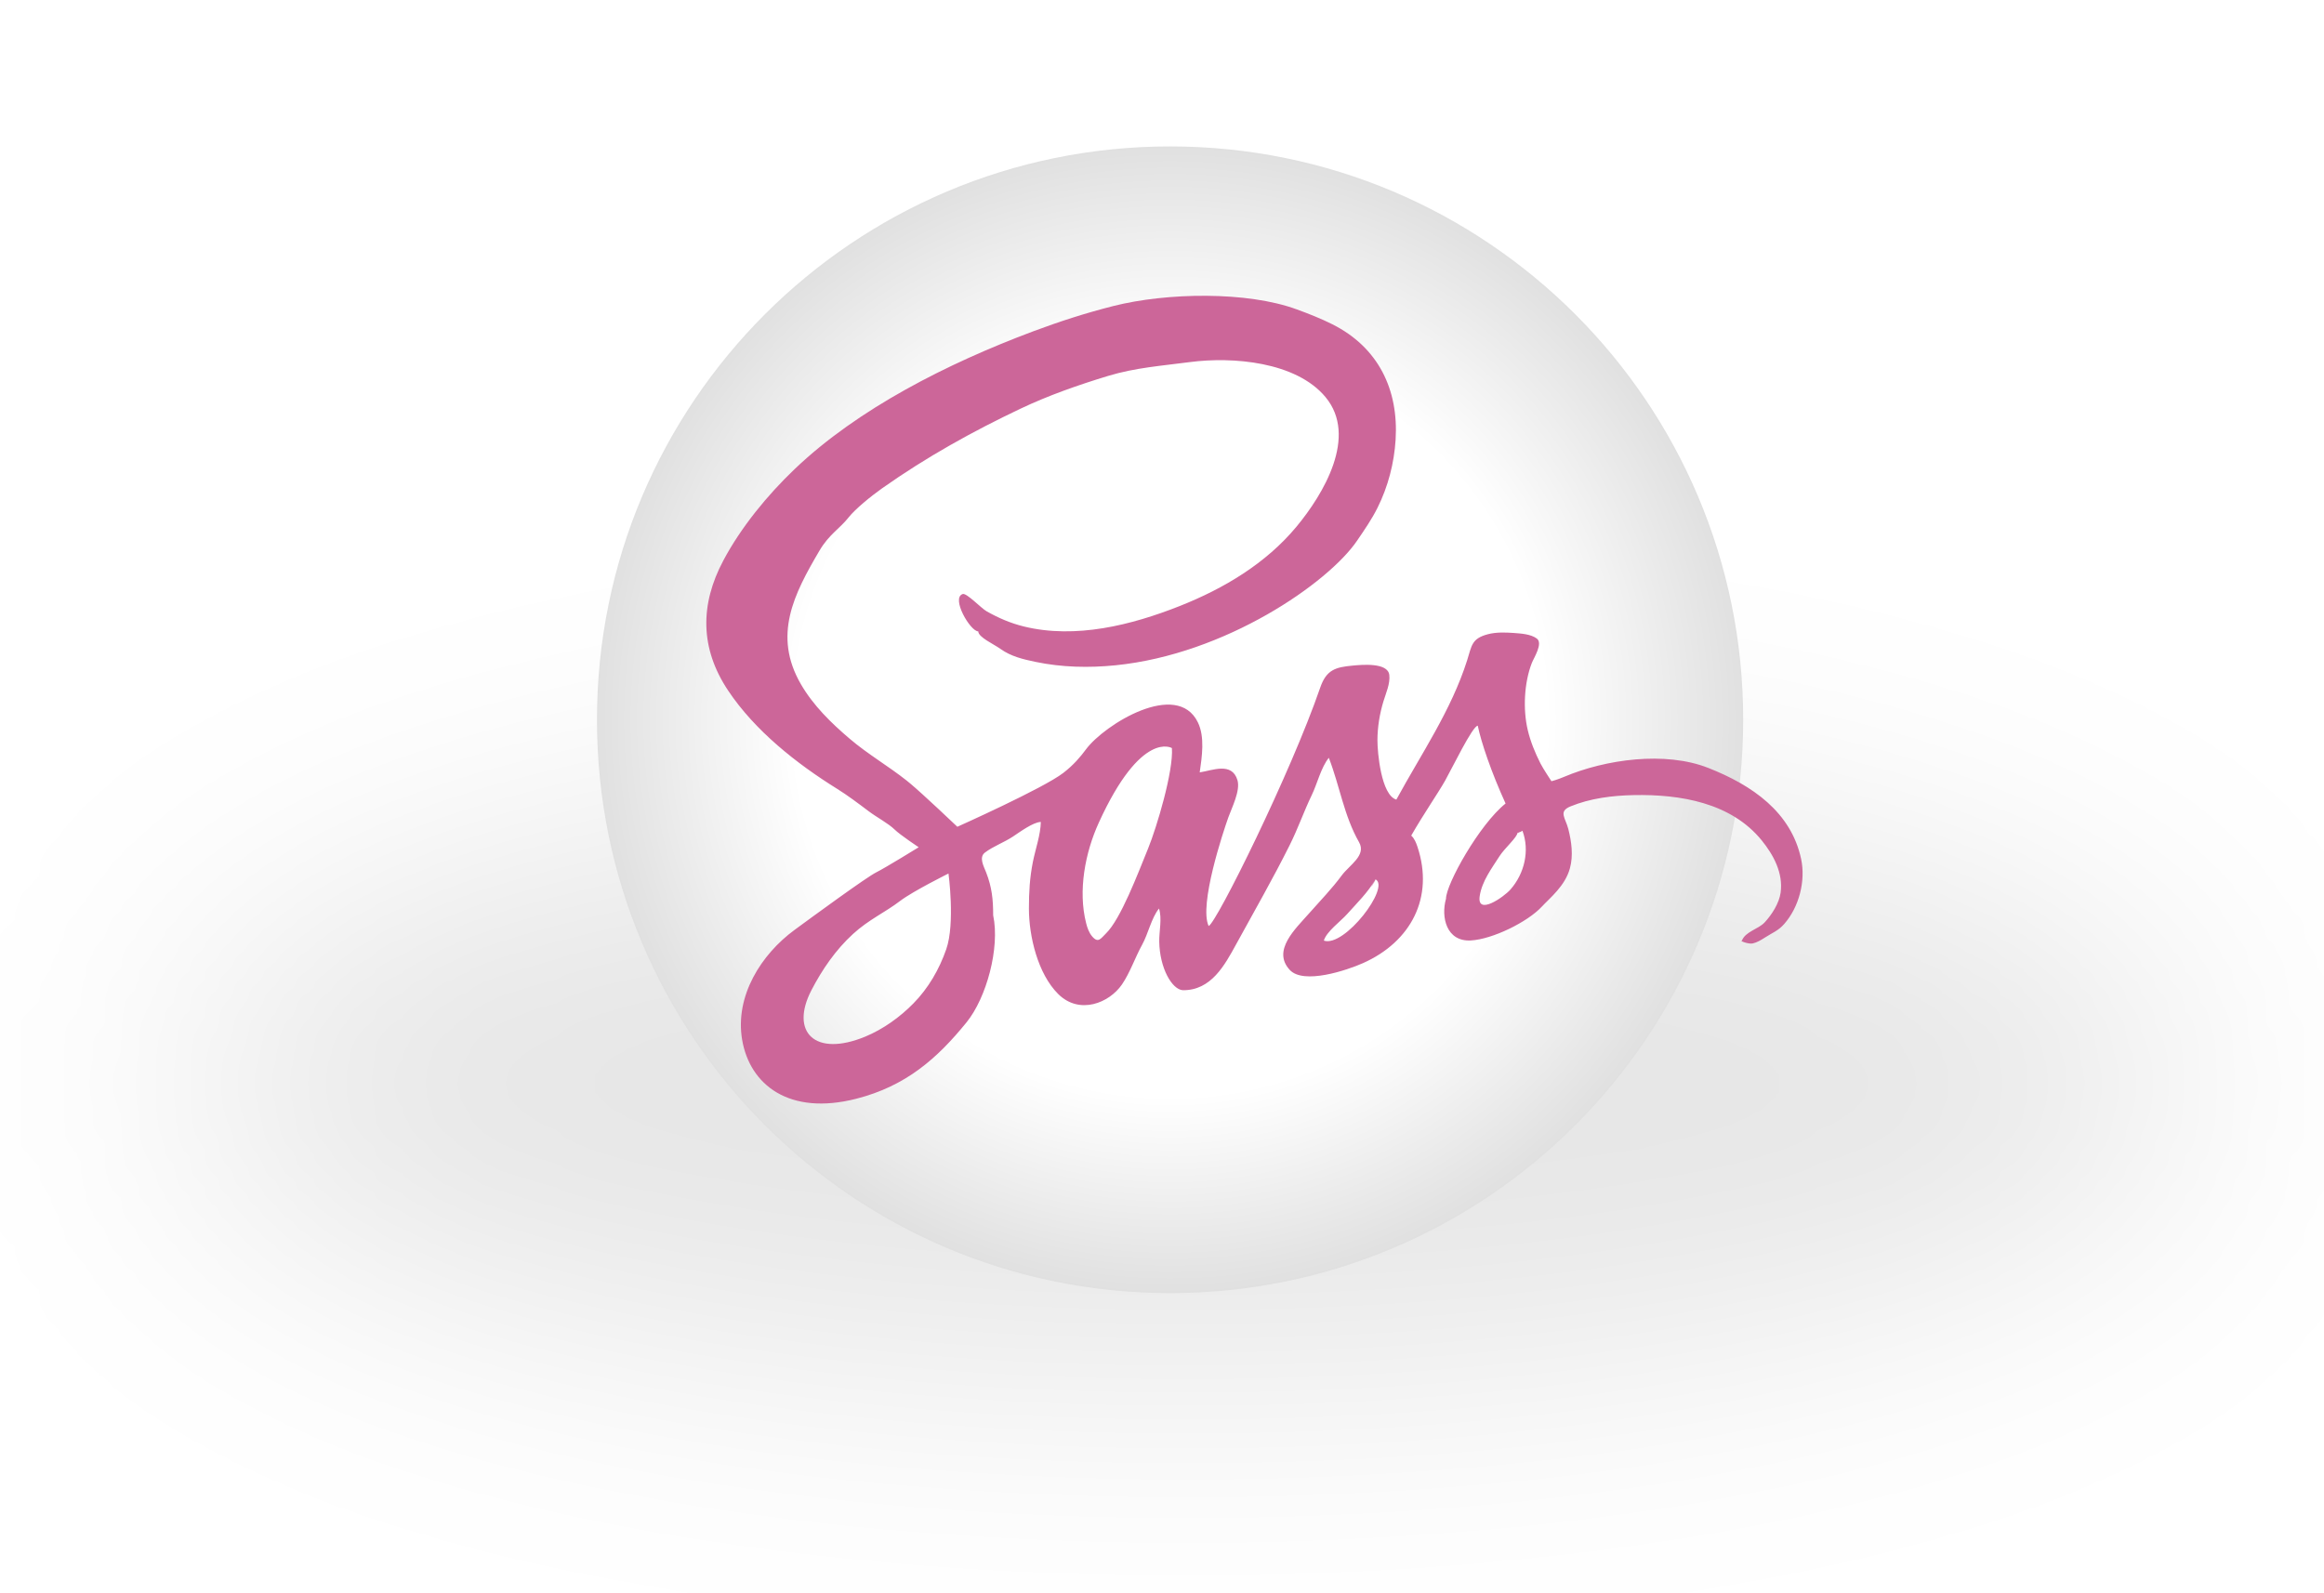
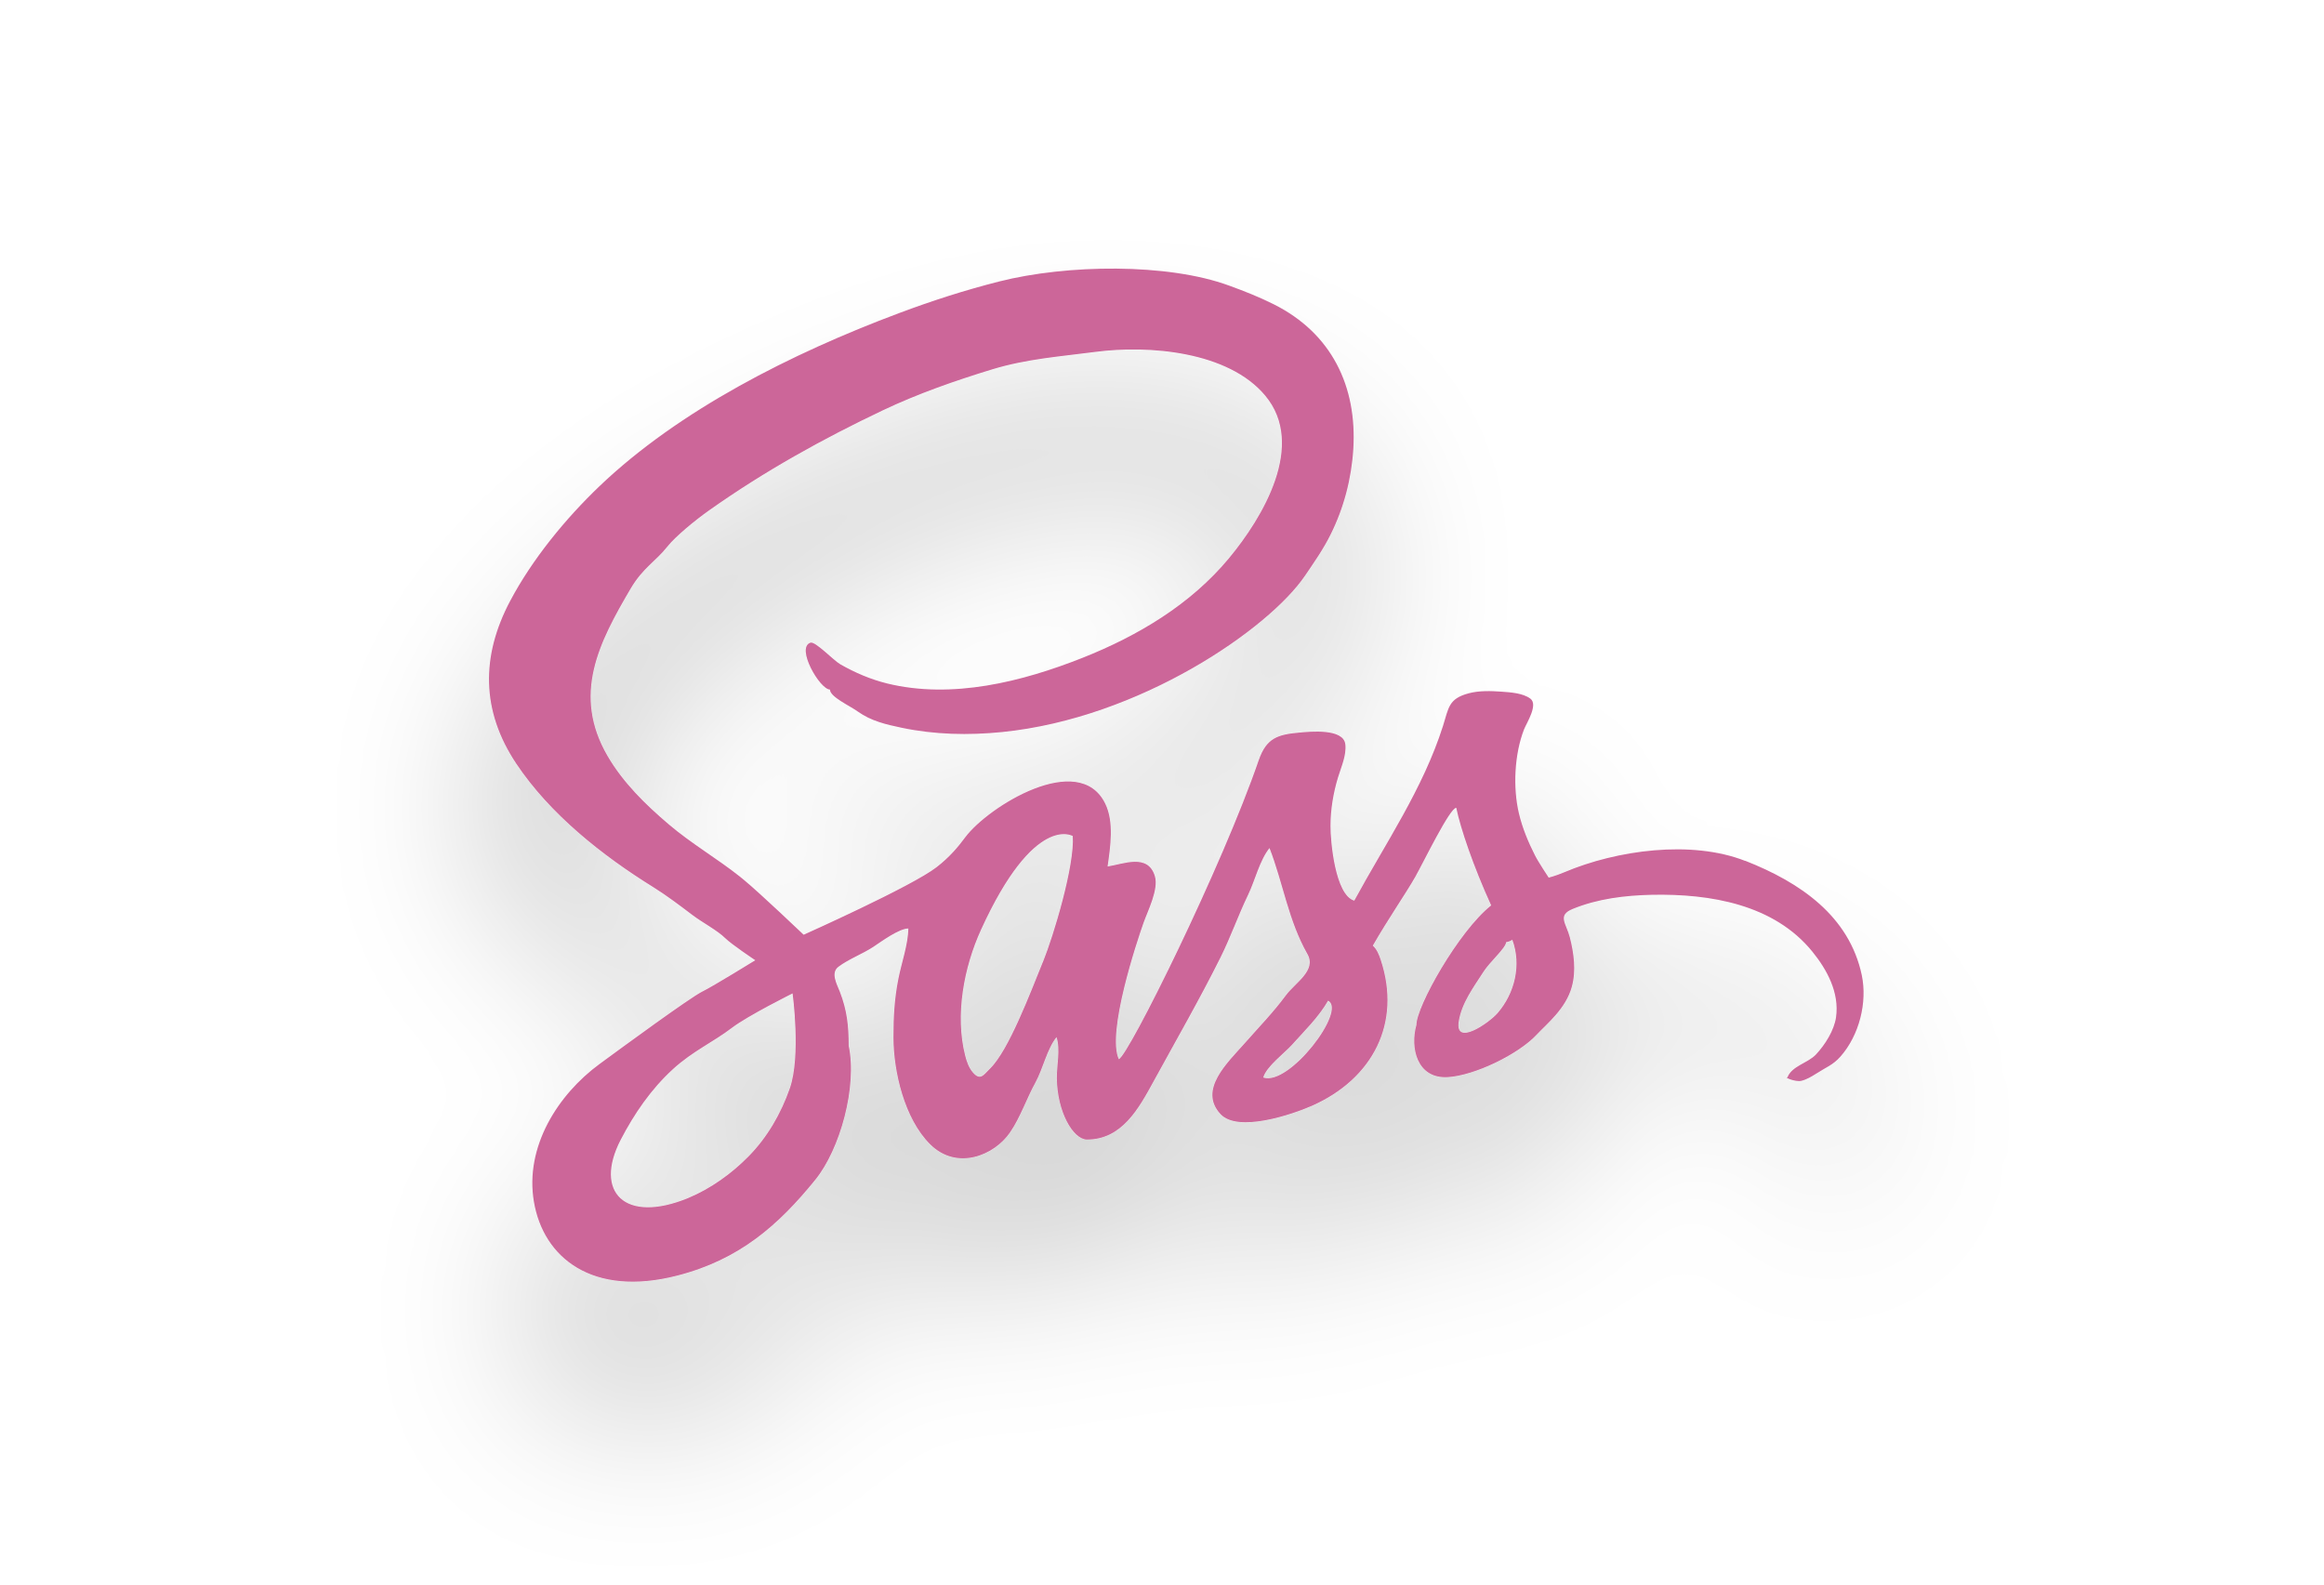
- <svg xmlns="http://www.w3.org/2000/svg" width="89px" height="61px" viewBox="0 0 89 61" version="1.1">
+ <svg xmlns="http://www.w3.org/2000/svg" width="88px" height="60px" viewBox="0 0 88 60" version="1.1">
  <defs>
-     <filter x="-50%" y="-50%" width="200%" height="200%" filterUnits="objectBoundingBox" id="filter-1">
-       <feGaussianBlur stdDeviation="5.09" in="SourceGraphic" result="blur" />
+     <filter x="-21.3%" y="-16.2%" width="142.6%" height="157.5%" filterUnits="objectBoundingBox" id="filter-1">
+       <feOffset dx="0" dy="5" in="SourceAlpha" result="shadowOffsetOuter1" />
+       <feGaussianBlur stdDeviation="3" in="shadowOffsetOuter1" result="shadowBlurOuter1" />
+       <feColorMatrix values="0 0 0 0 0   0 0 0 0 0   0 0 0 0 0  0 0 0 0.246 0" type="matrix" in="shadowBlurOuter1" result="shadowMatrixOuter1" />
+       <feMerge>
+         <feMergeNode in="shadowMatrixOuter1" />
+         <feMergeNode in="SourceGraphic" />
+       </feMerge>
    </filter>
-     <radialGradient cx="50%" cy="50%" fx="50%" fy="50%" r="50%" id="radialGradient-2">
-       <stop stop-color="#FFFFFF" offset="0%" />
-       <stop stop-color="#FFFFFF" offset="65.428%" />
-       <stop stop-color="#E0E0E0" offset="100%" />
-     </radialGradient>
  </defs>
  <g id="Page-1" stroke="none" stroke-width="1" fill="none" fill-rule="evenodd">
-     <g id="shadow" transform="translate(6.718574, 30.08565)" fill-opacity="0.1" filter="url(#filter-1)" fill="#000000">
-       <path d="M38.743,22.825 C60.14,22.825 77.486,17.716 77.486,11.413 C77.486,5.11 60.14,0 38.743,0 C17.346,0 0,5.11 0,11.413 C0,17.716 17.346,22.825 38.743,22.825 Z" id="Oval-15" />
+     <g id="Artboard-Copy" transform="translate(-155, -103)" fill="#CC6699" fill-rule="nonzero">
+       <g id="sass" filter="url(#filter-1)" transform="translate(172, 112)">
+         <g id="Group" transform="translate(0.679024, 0.620555)">
+           <path d="M48.406,22.978 C46.365,22.175 43.536,22.569 41.559,23.405 C41.228,23.545 40.964,23.611 40.964,23.611 C40.964,23.611 40.563,23.007 40.444,22.767 C40.186,22.259 39.967,21.731 39.836,21.178 C39.604,20.198 39.666,18.93 40.031,17.995 C40.13,17.747 40.576,17.063 40.269,16.833 C39.981,16.62 39.519,16.595 39.175,16.569 C38.771,16.54 38.332,16.526 37.935,16.631 C37.167,16.837 37.179,17.177 36.961,17.867 C36.204,20.248 34.786,22.302 33.601,24.483 C32.875,24.27 32.698,22.218 32.702,21.654 C32.702,21.034 32.806,20.414 32.985,19.819 C33.102,19.43 33.313,18.976 33.263,18.561 C33.192,17.953 31.924,18.082 31.53,18.118 C30.712,18.192 30.278,18.316 29.984,19.163 C28.583,23.232 25.049,30.359 24.686,30.486 C24.217,29.484 25.38,26.002 25.621,25.325 C25.782,24.869 26.201,24.052 26.052,23.558 C25.792,22.684 24.865,23.096 24.261,23.189 C24.365,22.451 24.514,21.508 24.171,20.808 C23.18,18.781 19.739,20.916 18.865,22.09 C18.597,22.452 18.277,22.834 17.786,23.215 C16.841,23.947 12.752,25.773 12.752,25.773 C12.752,25.773 11.096,24.196 10.493,23.699 L10.344,23.577 C9.483,22.891 8.509,22.33 7.644,21.593 C6.757,20.839 5.911,20.01 5.325,19.002 C3.98,16.683 4.993,14.719 6.209,12.654 C6.668,11.879 7.16,11.625 7.589,11.079 C7.899,10.689 8.647,10.075 9.174,9.703 C11.294,8.203 13.505,6.984 15.745,5.919 C17.084,5.284 18.489,4.793 19.906,4.361 C21.203,3.967 22.473,3.878 23.796,3.704 C25.825,3.437 28.835,3.684 30.231,5.362 C31.787,7.227 30.135,9.977 28.855,11.519 C27.41,13.261 25.416,14.454 23.312,15.288 C21.025,16.194 18.374,16.861 15.915,16.259 C15.283,16.103 14.703,15.853 14.14,15.533 C13.882,15.386 13.194,14.652 13.009,14.714 C12.444,14.905 13.368,16.49 13.748,16.49 C13.748,16.768 14.487,17.095 14.805,17.324 C15.301,17.68 15.878,17.814 16.471,17.938 C17.713,18.198 18.991,18.227 20.262,18.099 C25.494,17.575 30.38,14.181 31.738,12.176 C32.081,11.673 32.433,11.168 32.703,10.623 C33.206,9.616 33.497,8.5 33.565,7.383 C33.711,5.01 32.746,3 30.556,1.903 C30.01,1.628 29.44,1.404 28.869,1.196 C26.528,0.334 22.712,0.39 20.158,1.037 C18.854,1.368 17.632,1.761 16.358,2.238 C12.286,3.763 8.035,5.914 5.03,8.78 C3.733,10.018 2.479,11.551 1.645,13.122 C0.526,15.225 0.538,17.303 1.875,19.302 C3.149,21.209 5.127,22.774 7.054,23.969 C7.534,24.266 8.068,24.668 8.535,25.023 C8.928,25.32 9.472,25.598 9.788,25.908 C10.032,26.147 10.92,26.739 10.92,26.739 C10.92,26.739 9.328,27.722 8.907,27.929 C8.445,28.158 5.887,30.033 5.024,30.667 C3.452,31.82 2.185,33.796 2.537,35.879 C2.896,38.014 4.76,39.5 7.96,38.681 C10.318,38.079 11.8,36.769 13.192,35.052 C14.135,33.89 14.786,31.522 14.457,29.971 C14.457,29.217 14.395,28.638 14.122,27.93 C14.011,27.645 13.765,27.217 14.067,26.988 C14.451,26.697 14.977,26.504 15.391,26.232 C15.692,26.033 16.363,25.537 16.717,25.537 C16.705,26.141 16.463,26.823 16.343,27.422 C16.19,28.182 16.152,28.869 16.152,29.649 C16.152,30.954 16.57,32.745 17.543,33.709 C18.556,34.714 19.971,34.131 20.568,33.256 C20.956,32.691 21.196,31.97 21.529,31.367 C21.814,30.849 21.966,30.099 22.327,29.65 C22.482,30.114 22.33,30.734 22.339,31.222 C22.36,32.487 22.946,33.496 23.459,33.528 C24.801,33.541 25.442,32.348 25.995,31.339 C26.851,29.773 27.74,28.23 28.537,26.632 C28.934,25.831 29.202,25.048 29.586,24.252 C29.843,23.718 30.02,22.95 30.392,22.491 C30.91,23.83 31.106,25.235 31.826,26.501 C32.186,27.128 31.37,27.582 31.003,28.079 C30.535,28.715 29.98,29.282 29.458,29.877 C28.799,30.623 27.689,31.641 28.533,32.561 C29.191,33.28 31.261,32.577 32.01,32.245 C34.296,31.228 35.4,29.121 34.601,26.719 C34.539,26.533 34.457,26.322 34.304,26.186 C34.886,25.169 35.568,24.19 35.913,23.578 C36.233,23.01 37.221,20.967 37.463,20.967 C37.624,21.742 38.103,23.165 38.785,24.662 C37.545,25.65 35.955,28.493 35.955,29.187 C35.71,30.052 35.973,31.228 37.136,31.165 C38.15,31.109 39.814,30.301 40.504,29.561 C40.905,29.132 41.612,28.575 41.84,27.741 C42.007,27.133 41.917,26.471 41.763,25.868 C41.626,25.339 41.279,25.041 41.869,24.798 C42.809,24.411 43.857,24.283 44.87,24.261 C47.087,24.217 49.498,24.625 50.949,26.415 C51.5,27.095 51.974,27.959 51.844,28.895 C51.772,29.399 51.426,29.941 51.083,30.308 C50.782,30.631 50.17,30.74 50.004,31.173 C49.864,31.173 50.317,31.355 50.525,31.306 C50.733,31.257 50.913,31.145 51.092,31.034 C51.464,30.792 51.73,30.706 52.012,30.386 C52.723,29.581 53.037,28.336 52.818,27.299 C52.343,25.07 50.499,23.794 48.404,22.972 L48.406,22.978 Z M12.227,31.592 C11.892,32.546 11.381,33.439 10.664,34.168 C10.025,34.818 9.23,35.389 8.379,35.743 C5.98,36.731 4.798,35.517 5.825,33.536 C6.337,32.551 6.972,31.623 7.801,30.864 C8.552,30.178 9.326,29.84 10.037,29.297 C10.644,28.835 12.333,27.995 12.333,27.995 C12.333,27.995 12.656,30.368 12.227,31.593 L12.227,31.592 Z M21.811,26.803 C21.327,27.993 20.513,30.158 19.811,30.84 C19.565,31.078 19.445,31.324 19.154,30.982 C19.005,30.806 18.924,30.572 18.869,30.353 C18.474,28.807 18.825,26.995 19.467,25.586 C21.491,21.147 22.942,22.037 22.942,22.037 C23.018,23.138 22.222,25.796 21.813,26.803 L21.811,26.803 Z M30.155,31.18 C30.273,30.758 30.961,30.257 31.252,29.93 C31.729,29.397 32.252,28.892 32.609,28.271 C33.333,28.626 31.141,31.516 30.158,31.181 L30.155,31.18 Z M39.018,28.752 C38.699,29.114 37.408,30.017 37.557,29.06 C37.666,28.353 38.125,27.752 38.502,27.163 C38.738,26.796 39.35,26.263 39.35,26.054 C39.437,26.042 39.516,26.012 39.586,25.963 C39.939,26.91 39.682,27.996 39.018,28.752 Z" id="Shape" />
+         </g>
+       </g>
    </g>
-     <g id="sass" transform="translate(22.86151, 5.608453)">
-       <ellipse id="Oval-1" fill="url(#radialGradient-2)" cx="21.948" cy="21.962" rx="21.948" ry="21.962" />
-       <path d="M29.814,28.074 C29.449,28.71 29.839,28.087 29.814,28.074 L29.814,28.074 L29.814,28.074 Z M35.252,26.286 C35.252,26.323 35.373,26.265 35.252,26.286 L35.252,26.286 L35.252,26.286 Z M21.76,23.02 C21.721,23.016 21.687,23.012 21.668,23.01 C21.684,23.012 21.714,23.015 21.76,23.02 L21.76,23.02 Z M42.556,23.805 C40.91,23.157 38.628,23.474 37.034,24.149 C36.767,24.263 36.553,24.316 36.553,24.316 C36.553,24.316 36.23,23.829 36.133,23.636 C35.926,23.227 35.75,22.8 35.645,22.354 C35.457,21.563 35.507,20.541 35.801,19.787 C35.879,19.588 36.24,19.035 35.992,18.85 C35.76,18.678 35.387,18.658 35.11,18.637 C34.784,18.613 34.429,18.602 34.111,18.687 C33.491,18.853 33.501,19.126 33.324,19.684 C32.714,21.605 31.57,23.261 30.613,25.02 C30.029,24.848 29.886,23.193 29.889,22.738 C29.891,22.237 29.974,21.737 30.118,21.258 C30.213,20.944 30.383,20.577 30.343,20.243 C30.285,19.754 29.263,19.857 28.945,19.886 C28.284,19.947 27.934,20.045 27.698,20.729 C26.568,24.012 23.717,29.759 23.425,29.862 C23.047,29.054 23.984,26.246 24.179,25.7 C24.311,25.332 24.648,24.673 24.528,24.275 C24.317,23.57 23.57,23.902 23.083,23.977 C23.167,23.382 23.287,22.621 23.011,22.058 C22.21,20.422 19.435,22.144 18.73,23.091 C18.514,23.382 18.256,23.691 17.859,23.997 C17.098,24.586 13.801,26.06 13.801,26.06 C13.801,26.06 12.464,24.788 11.978,24.387 C11.939,24.354 11.899,24.321 11.858,24.289 C11.163,23.737 10.377,23.284 9.68,22.69 C8.965,22.082 8.282,21.413 7.811,20.601 C6.725,18.729 7.542,17.146 8.523,15.48 C8.892,14.855 9.29,14.649 9.636,14.211 C9.885,13.895 10.489,13.4 10.914,13.1 C12.624,11.891 14.407,10.907 16.215,10.048 C17.294,9.536 18.427,9.14 19.57,8.792 C20.616,8.474 21.639,8.402 22.707,8.261 C24.344,8.046 26.771,8.246 27.898,9.599 C29.152,11.104 27.82,13.322 26.788,14.566 C25.622,15.971 24.014,16.933 22.317,17.605 C20.472,18.336 18.334,18.874 16.351,18.389 C15.84,18.264 15.372,18.062 14.918,17.804 C14.71,17.686 14.155,17.095 14.006,17.145 C13.55,17.298 14.297,18.576 14.602,18.576 C14.602,18.8 15.198,19.064 15.455,19.249 C15.856,19.537 16.32,19.645 16.798,19.745 C17.8,19.954 18.831,19.978 19.856,19.875 C24.077,19.452 28.015,16.715 29.112,15.098 C29.388,14.692 29.671,14.285 29.89,13.845 C30.296,13.033 30.529,12.133 30.585,11.232 C30.703,9.318 29.926,7.697 28.158,6.811 C27.718,6.59 27.259,6.41 26.797,6.241 C24.91,5.547 21.832,5.593 19.772,6.114 C18.72,6.381 17.735,6.698 16.707,7.082 C13.423,8.312 9.994,10.047 7.571,12.359 C6.524,13.358 5.512,14.595 4.839,15.862 C3.937,17.558 3.947,19.234 5.025,20.846 C6.053,22.384 7.648,23.645 9.202,24.61 C9.589,24.85 10.02,25.174 10.397,25.459 C10.714,25.699 11.152,25.924 11.408,26.174 C11.604,26.367 12.32,26.845 12.32,26.845 C12.32,26.845 11.036,27.637 10.697,27.805 C10.324,27.989 8.261,29.501 7.565,30.012 C6.297,30.942 5.275,32.536 5.559,34.216 C5.85,35.938 7.353,37.137 9.934,36.477 C11.836,35.99 13.031,34.934 14.155,33.549 C14.914,32.613 15.439,30.703 15.173,29.452 C15.173,28.844 15.125,28.377 14.903,27.806 C14.813,27.575 14.616,27.231 14.859,27.047 C15.171,26.811 15.594,26.657 15.928,26.437 C16.171,26.277 16.712,25.876 16.998,25.876 C16.989,26.363 16.793,26.913 16.696,27.395 C16.573,28.009 16.542,28.563 16.542,29.192 C16.542,30.245 16.879,31.689 17.664,32.467 C18.481,33.277 19.622,32.806 20.105,32.101 C20.417,31.645 20.61,31.063 20.879,30.577 C21.11,30.159 21.232,29.554 21.523,29.192 C21.648,29.566 21.526,30.066 21.533,30.46 C21.55,31.479 22.022,32.294 22.436,32.321 C23.519,32.331 24.037,31.368 24.482,30.554 C25.173,29.291 25.889,28.047 26.531,26.758 C26.853,26.112 27.068,25.48 27.378,24.837 C27.585,24.407 27.729,23.787 28.027,23.418 C28.446,24.497 28.604,25.631 29.185,26.652 C29.474,27.158 28.817,27.524 28.521,27.925 C28.142,28.438 27.695,28.896 27.274,29.374 C26.742,29.977 25.847,30.798 26.528,31.54 C27.058,32.119 28.729,31.553 29.332,31.285 C31.176,30.465 32.066,28.765 31.422,26.828 C31.372,26.677 31.306,26.508 31.183,26.398 C31.652,25.577 32.202,24.787 32.48,24.295 C32.738,23.837 33.535,22.189 33.731,22.189 C33.859,22.815 34.246,23.963 34.796,25.169 C33.796,25.967 32.514,28.26 32.514,28.819 C32.316,29.517 32.528,30.466 33.466,30.415 C34.284,30.37 35.627,29.718 36.183,29.121 C36.506,28.774 37.076,28.325 37.26,27.652 C37.395,27.161 37.322,26.628 37.198,26.143 C37.088,25.715 36.807,25.475 37.284,25.279 C38.042,24.968 38.887,24.864 39.703,24.847 C41.492,24.811 43.437,25.14 44.607,26.584 C45.051,27.132 45.434,27.829 45.329,28.585 C45.272,28.991 44.993,29.428 44.716,29.725 C44.473,29.985 43.98,30.072 43.847,30.421 C43.733,30.421 44.098,30.567 44.265,30.528 C44.434,30.488 44.579,30.399 44.723,30.307 C45.024,30.113 45.238,30.044 45.465,29.786 C46.039,29.135 46.292,28.132 46.115,27.297 C45.732,25.498 44.244,24.469 42.556,23.805 Z M13.376,30.752 C13.107,31.523 12.694,32.241 12.115,32.83 C11.6,33.354 10.959,33.815 10.273,34.099 C8.338,34.897 7.385,33.918 8.213,32.32 C8.626,31.526 9.138,30.777 9.807,30.165 C10.412,29.612 11.037,29.339 11.61,28.901 C12.099,28.528 13.462,27.851 13.462,27.851 C13.462,27.851 13.722,29.764 13.376,30.752 L13.376,30.752 Z M21.107,26.89 C20.715,27.851 20.059,29.596 19.493,30.146 C19.295,30.338 19.198,30.535 18.964,30.26 C18.842,30.118 18.778,29.931 18.733,29.753 C18.415,28.506 18.698,27.045 19.216,25.908 C20.848,22.328 22.018,23.046 22.018,23.046 C22.08,23.934 21.438,26.078 21.107,26.89 L21.107,26.89 Z M27.837,30.421 C27.931,30.08 28.486,29.676 28.721,29.412 C29.104,28.983 29.526,28.575 29.814,28.074 C30.398,28.36 28.63,30.691 27.837,30.421 L27.837,30.421 Z M34.984,28.462 C34.727,28.754 33.686,29.482 33.806,28.71 C33.894,28.141 34.264,27.655 34.568,27.18 C34.757,26.884 35.252,26.454 35.252,26.286 C35.322,26.277 35.386,26.252 35.442,26.212 C35.727,26.976 35.52,27.852 34.984,28.462 L34.984,28.462 Z" id="Shape-2" fill="#CC6699" />
-     </g>
-     <g id="SLICES" transform="translate(-190, -92)" />
  </g>
</svg>
